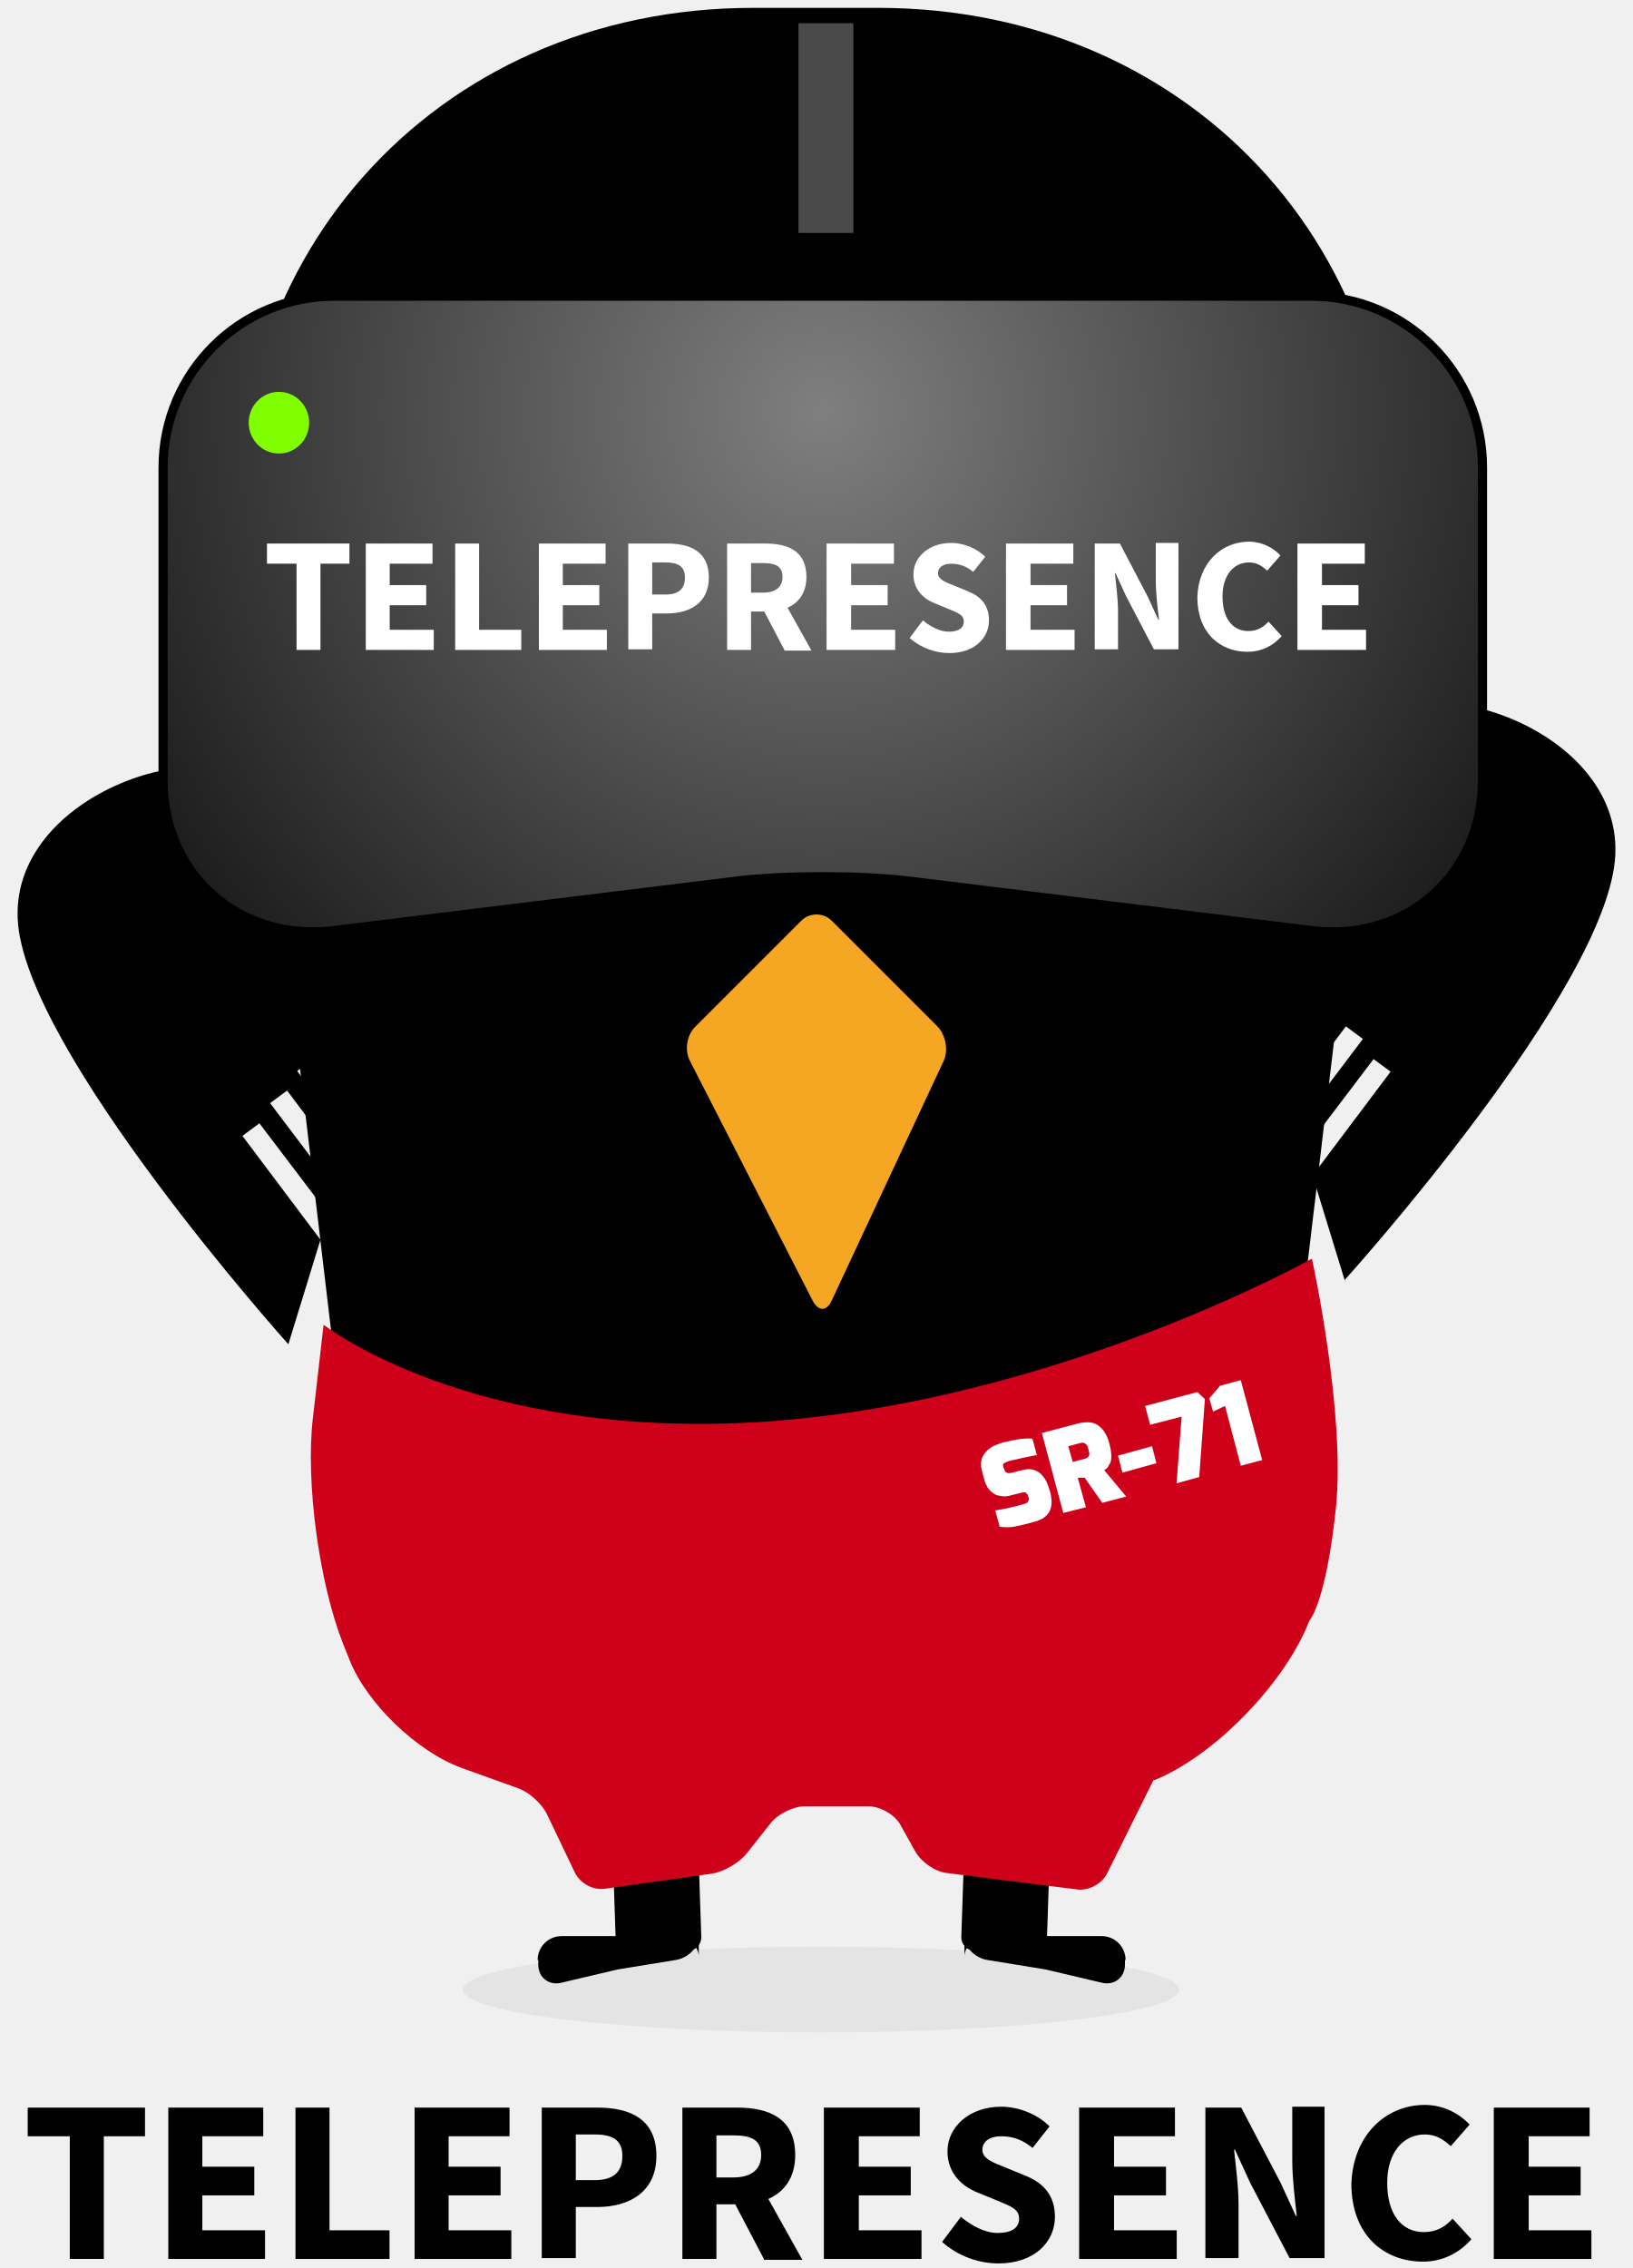
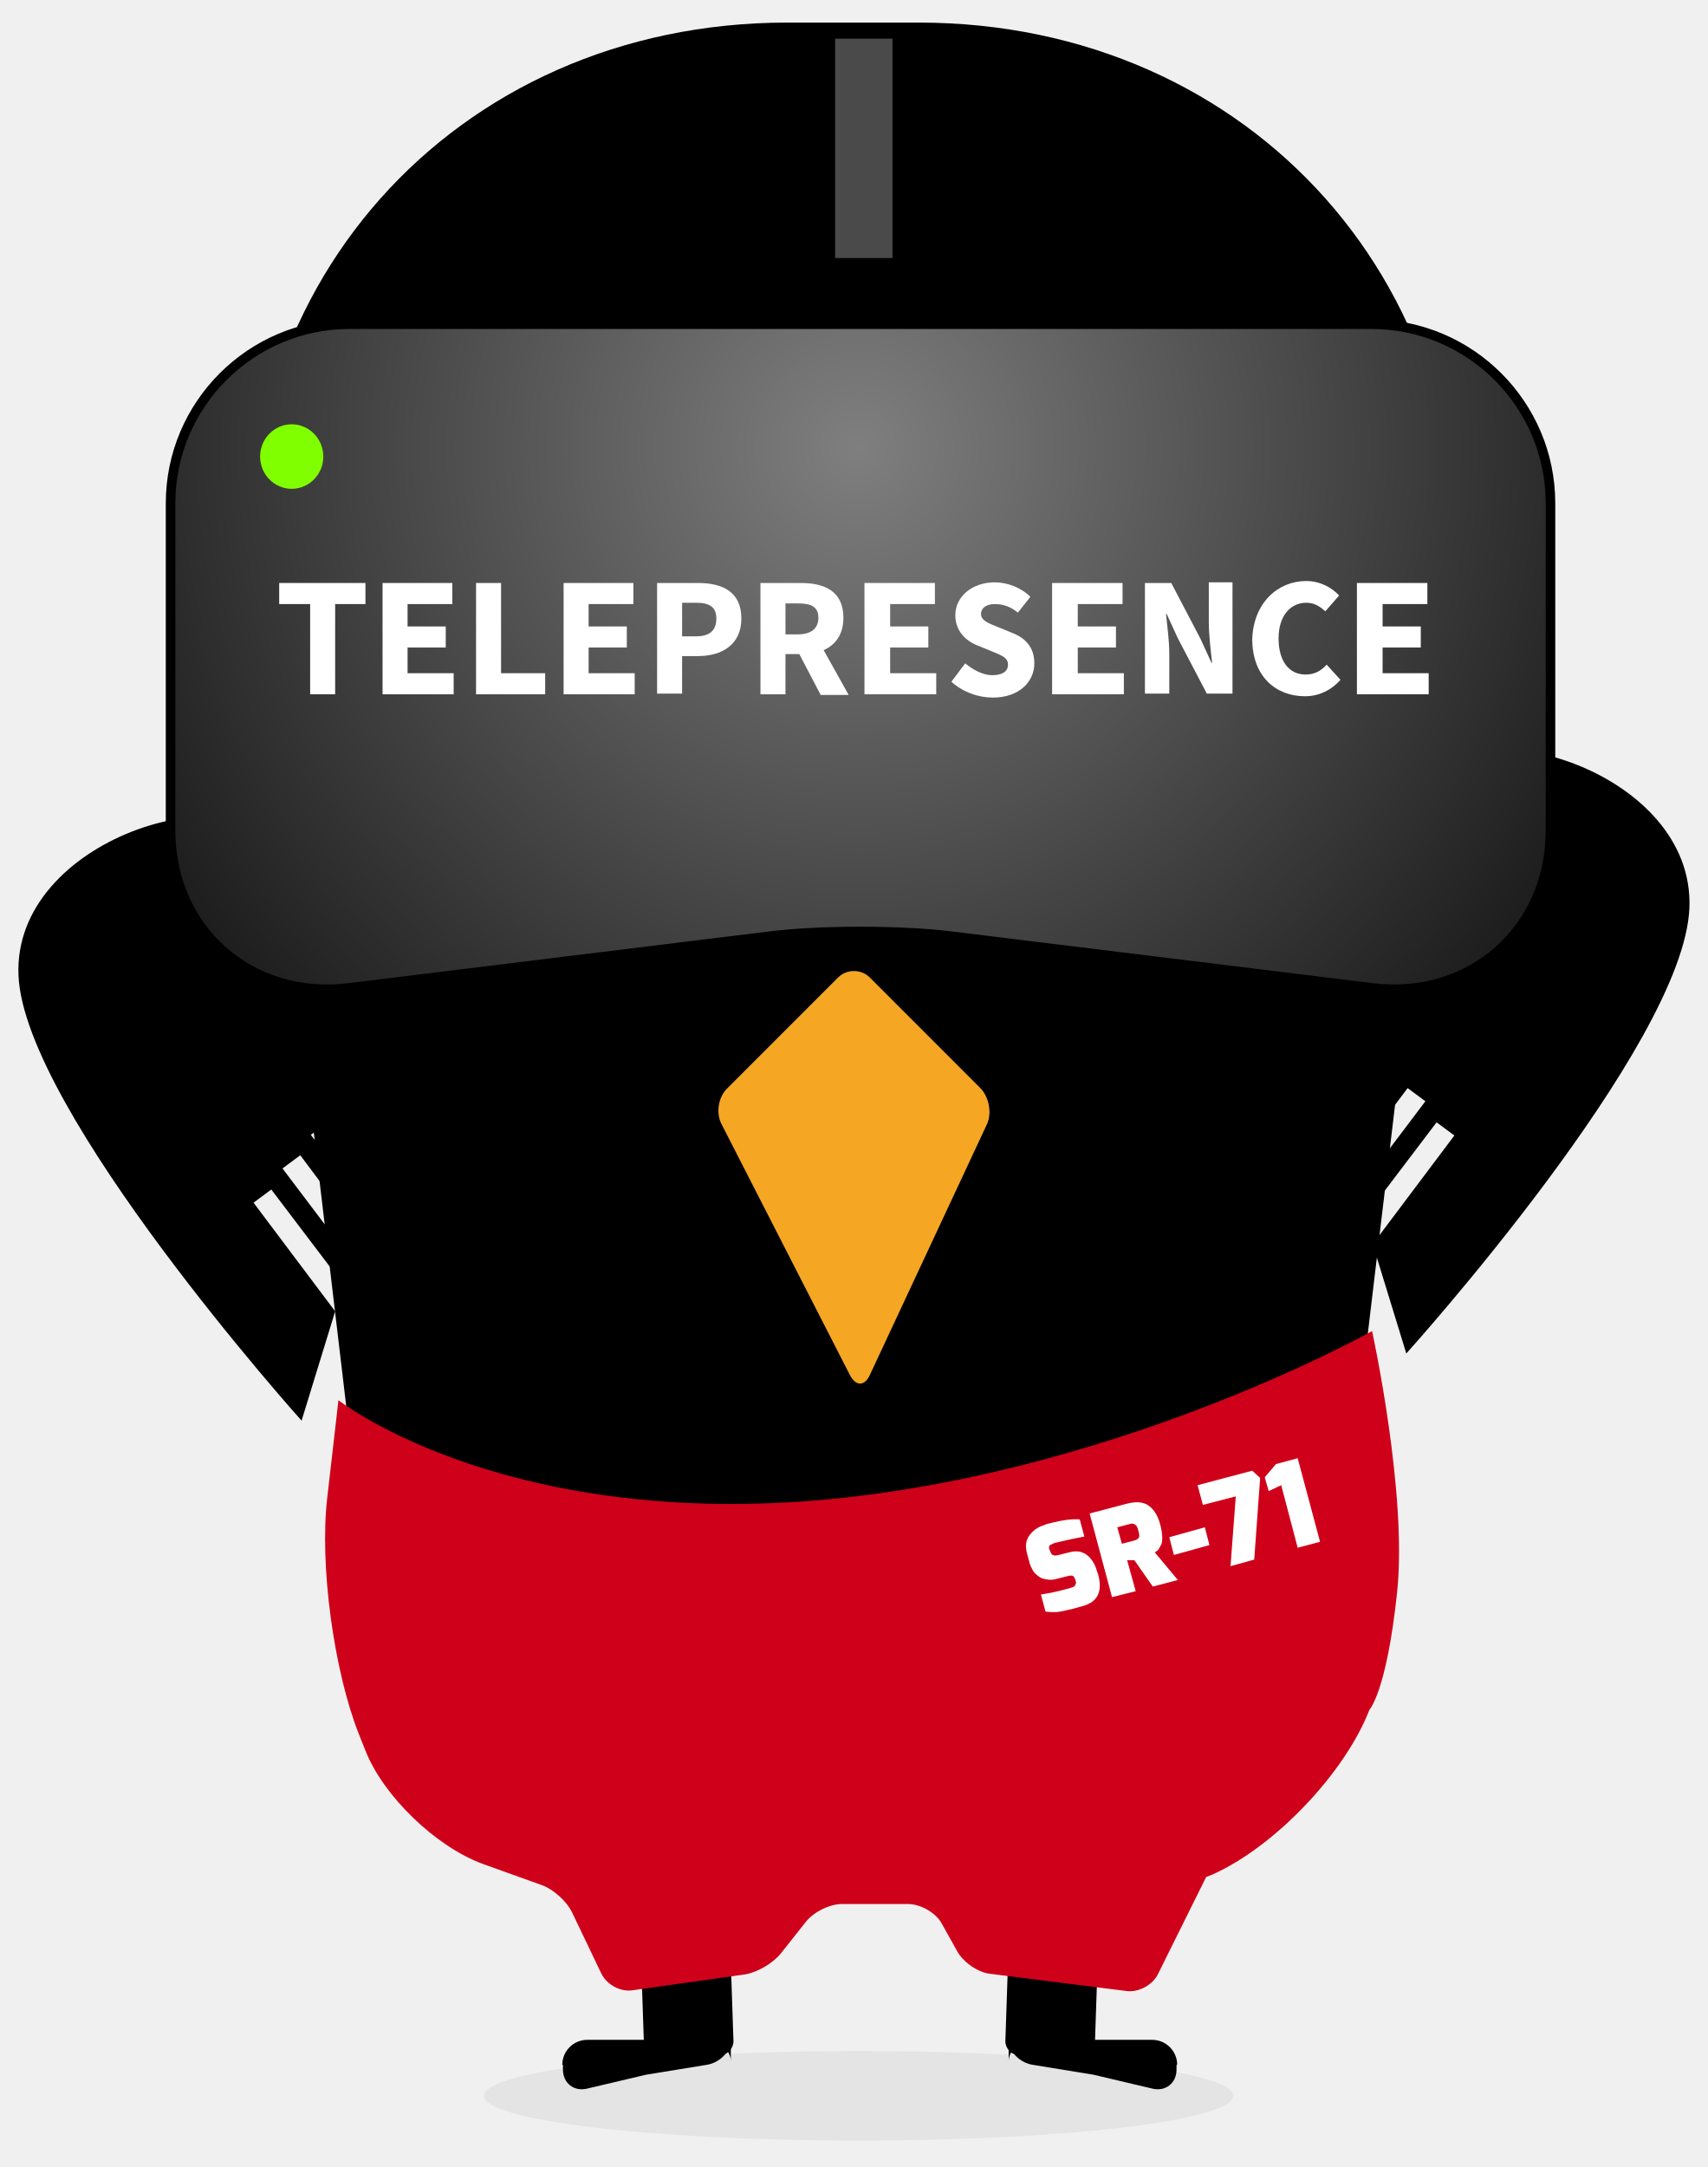
- <svg xmlns="http://www.w3.org/2000/svg" version="1.1" id="Layer_1" x="0px" y="0px" viewBox="0 0 357 496" style="enable-background:new 0 0 357 496;" xml:space="preserve">
+ <svg xmlns="http://www.w3.org/2000/svg" version="1.1" id="Layer_1" x="0px" y="0px" viewBox="0 0 357 453" style="enable-background:new 0 0 357 453;" xml:space="preserve">
  <style type="text/css">
	.st0{fill:#E4E4E4;}
	.st1{fill:none;stroke:#4A4A4A;stroke-width:12;stroke-linecap:square;}
	.st2{fill:url(#Shape_1_);stroke:#000000;stroke-width:2;}
	.st3{fill:#80FF00;}
	.st4{fill:#CF0019;}
	.st5{fill:#FFFFFF;}
	.st6{fill:#F5A623;}
</style>
-   <ellipse id="Oval-8-Copy-10" class="st0" cx="179.524" cy="435.118" rx="78.33" ry="9.361" />
-   <path id="Combined-Shape-Copy-13" d="M70.082,271.126l-17.07-22.714l3.717-2.753l15.143,19.961  l1.652-5.231l-14.455-19.135l3.717-2.753l12.39,16.52l1.652-5.231l-11.839-15.556  l3.717-2.753l9.774,12.94l6.883-21.888c0,0-22.852-38.683-27.533-48.044  c-7.709-15.969-55.203-2.478-53.964,26.431  c1.239,28.496,59.195,93.06,59.195,93.06L70.082,271.126z" />
-   <path id="Combined-Shape-Copy-14" d="M287.038,257.084l17.07-22.714l-3.717-2.753l-15.143,19.961  l-1.652-5.231l14.455-19.135l-3.717-2.753l-12.39,16.52l-1.652-5.231  l11.839-15.556l-3.717-2.753l-9.774,12.94l-6.883-21.888  c0,0,22.852-38.683,27.533-48.044c7.709-15.969,55.203-2.478,53.964,26.431  s-59.195,93.06-59.195,93.06L287.038,257.084z" />
+   <ellipse id="Oval-8-Copy-10" class="st0" cx="179.524" cy="438.118" rx="78.33" ry="9.361" />
+   <path id="Combined-Shape-Copy-13" d="M70.082,274.126l-17.07-22.714l3.717-2.753l15.143,19.961  l1.652-5.231l-14.455-19.135l3.717-2.753l12.39,16.52l1.652-5.231l-11.839-15.556  l3.717-2.753l9.774,12.94l6.883-21.888c0,0-22.852-38.683-27.533-48.044  c-7.709-15.969-55.203-2.478-53.964,26.431  c1.239,28.496,59.195,93.06,59.195,93.06L70.082,274.126z" />
+   <path id="Combined-Shape-Copy-14" d="M287.038,260.084l17.07-22.714l-3.717-2.753l-15.143,19.961  l-1.652-5.231l14.455-19.135l-3.717-2.753l-12.39,16.52l-1.652-5.231  l11.839-15.556l-3.717-2.753l-9.774,12.94l-6.883-21.888  c0,0,22.852-38.683,27.533-48.044c7.709-15.969,55.203-2.478,53.964,26.431  s-59.195,93.06-59.195,93.06L287.038,260.084z" />
  <g id="Group-12-Copy-8" transform="translate(60, 164)">
-     <path id="Line-Copy-18" d="M76.298,224.726c-1.514,0-2.753,1.377-2.753,2.891l1.101,32.626   c0,1.514,1.377,2.753,2.891,2.753l13.078-0.413c1.514,0,2.753-1.377,2.753-2.891   l-1.101-32.626c0-1.514-1.377-2.753-2.891-2.753L76.298,224.726z" />
-     <path id="Rectangle-7-Copy-15" d="M57.575,264.648c0-2.891,2.34-5.231,5.231-5.231h24.779   c2.891,0,5.231,2.34,5.231,4.405v-4.405c0,2.478-2.34,4.818-5.094,5.231   l-12.665,2.065l-12.252,2.891c-2.753,0.688-5.094-1.101-5.094-3.992v-0.964H57.575z" />
+     <path id="Line-Copy-18" d="M76.298,227.726c-1.514,0-2.753,1.377-2.753,2.891l1.101,32.626   c0,1.514,1.377,2.753,2.891,2.753l13.078-0.413c1.514,0,2.753-1.377,2.753-2.891   l-1.101-32.626c0-1.514-1.377-2.753-2.891-2.753L76.298,227.726z" />
+     <path id="Rectangle-7-Copy-15" d="M57.575,267.648c0-2.891,2.34-5.231,5.231-5.231h24.779   c2.891,0,5.231,2.34,5.231,4.405v-4.405c0,2.478-2.34,4.818-5.094,5.231   l-12.665,2.065l-12.252,2.891c-2.753,0.688-5.094-1.101-5.094-3.992v-0.964H57.575z" />
  </g>
  <g id="Group-12-Copy-9" transform="translate(107, 174.5) scale(-1, 1) translate(-107, -174.5) translate(99, 164)">
-     <path id="Line-Copy-18_1_" d="M-112.293,224.726c-1.514,0-2.753,1.377-2.753,2.891   l1.101,32.626c0,1.514,1.377,2.753,2.891,2.753l13.078-0.413   c1.514,0,2.753-1.377,2.753-2.891l-1.101-32.626c0-1.514-1.377-2.753-2.891-2.753   L-112.293,224.726z" />
-     <path id="Rectangle-7-Copy-15_1_" d="M-131.152,264.648c0-2.891,2.34-5.231,5.231-5.231h24.779   c2.891,0,5.231,2.34,5.231,4.405v-4.405c0,2.478-2.34,4.818-5.094,5.231   l-12.665,2.065l-12.252,2.891c-2.753,0.688-5.094-1.101-5.094-3.992v-0.964H-131.152z   " />
+     <path id="Line-Copy-18_1_" d="M-112.293,227.726c-1.514,0-2.753,1.377-2.753,2.891   l1.101,32.626c0,1.514,1.377,2.753,2.891,2.753l13.078-0.413   c1.514,0,2.753-1.377,2.753-2.891l-1.101-32.626c0-1.514-1.377-2.753-2.891-2.753   L-112.293,227.726z" />
+     <path id="Rectangle-7-Copy-15_1_" d="M-131.152,267.648c0-2.891,2.34-5.231,5.231-5.231h24.779   c2.891,0,5.231,2.34,5.231,4.405v-4.405c0,2.478-2.34,4.818-5.094,5.231   l-12.665,2.065l-12.252,2.891c-2.753,0.688-5.094-1.101-5.094-3.992v-0.964H-131.152z   " />
  </g>
-   <path id="Rectangle-2-Copy-16" d="M53.012,127.406C44.752,58.024,94.723,1.72,164.656,1.72  h27.395c69.933,0,119.904,56.304,111.644,125.686l-25.743,215.993  c-3.304,28.221-29.047,51.073-57.543,51.073h-84.25  c-28.358,0-54.101-22.852-57.543-51.073L53.012,127.406z" />
-   <path id="Line-Copy-3" class="st1" d="M180.625,44.946V11.081" />
+   <path id="Rectangle-2-Copy-16" d="M53.012,130.406C44.752,61.024,94.723,4.72,164.656,4.72  h27.395c69.933,0,119.904,56.304,111.644,125.686l-25.743,215.993  c-3.304,28.221-29.047,51.073-57.543,51.073h-84.25  c-28.358,0-54.101-22.852-57.543-51.073L53.012,130.406z" />
+   <path id="Line-Copy-3" class="st1" d="M180.625,47.946V14.081" />
  <g id="Group-2-Copy" transform="translate(0, 23)">
-     <radialGradient id="Shape_1_" cx="-757.055" cy="557.272" r="3.723" gradientTransform="matrix(-38.7287 45.0999 -45.1 -38.7286 -4006.854 55792.957)" gradientUnits="userSpaceOnUse">
+     <radialGradient id="Shape_1_" cx="-757.016" cy="557.239" r="3.723" gradientTransform="matrix(-38.7287 45.0999 -45.1 -38.7286 -4006.854 55792.957)" gradientUnits="userSpaceOnUse">
      <stop offset="0" style="stop-color:#7F7F7F" />
      <stop offset="1" style="stop-color:#000000" />
    </radialGradient>
-     <path id="Shape" class="st2" d="M73.11,41.769c-20.649,0-37.444,16.795-37.444,37.444v68.418   c0,20.649,16.657,35.379,37.169,32.901l88.517-10.875   c10.187-1.239,26.844-1.239,37.169,0l88.517,10.875   c20.512,2.478,37.169-12.252,37.169-32.901V79.214   c0-20.649-16.795-37.444-37.444-37.444H73.11z" />
-     <ellipse id="Oval-9" class="st3" cx="60.996" cy="69.44" rx="6.608" ry="6.745" />
+     <path id="Shape" class="st2" d="M73.11,44.769c-20.649,0-37.444,16.795-37.444,37.444v68.418   c0,20.649,16.657,35.379,37.169,32.901l88.517-10.875   c10.187-1.239,26.844-1.239,37.169,0l88.517,10.875   c20.512,2.478,37.169-12.252,37.169-32.901V82.214   c0-20.649-16.795-37.444-37.444-37.444H73.11z" />
+     <ellipse id="Oval-9" class="st3" cx="60.996" cy="72.44" rx="6.608" ry="6.745" />
  </g>
-   <path id="Rectangle-2-Copy-17" class="st4" d="M70.77,289.71c0,0,32.351,25.468,96.502,21.2  c64.013-4.405,119.629-35.655,119.629-35.655s7.434,33.865,5.231,54.652  c-2.203,20.787-5.782,24.504-5.782,24.504  c-5.094,13.216-19.823,28.634-32.764,34.416l-1.377,0.551l-10.049,20.236  c-1.101,2.34-4.13,3.992-6.745,3.579l-28.359-3.579  c-2.616-0.275-5.644-2.478-6.883-4.681l-3.304-5.919  c-1.239-2.203-4.405-3.992-7.021-3.992h-13.766c-2.616,0-5.92,1.652-7.571,3.717  l-5.231,6.608c-1.652,2.065-4.956,3.992-7.571,4.405l-23.403,3.304  c-2.616,0.413-5.507-1.239-6.608-3.579l-6.057-12.665  c-1.101-2.34-3.992-4.956-6.47-5.782l-12.252-4.405  c-9.774-3.579-20.787-14.179-24.504-23.678l-1.377-3.442  c-5.231-13.216-8.26-35.379-6.608-49.421L70.77,289.71z" />
-   <path id="SR-71-Copy-11" class="st5" d="M215.178,323.3l-0.413-1.514  c-0.413-1.514-0.275-2.753,0.413-3.717c0.688-0.964,1.652-1.79,3.029-2.203  c0.551-0.275,1.239-0.413,1.79-0.551c2.203-0.551,4.13-0.826,5.782-0.688  l0.964,3.579c-1.514,0.275-3.442,0.688-5.782,1.239  c-0.688,0.138-1.101,0.413-1.377,0.551c-0.275,0.138-0.275,0.551-0.138,0.964  l0.138,0.275c0.138,0.413,0.275,0.688,0.551,0.826  c0.275,0.138,0.688,0.138,1.239,0l2.203-0.551c1.927-0.551,3.442,0,4.543,1.377  c0.551,0.688,0.964,1.514,1.239,2.478l0.275,0.826  c0.964,3.579-0.138,5.782-3.442,6.608c-2.34,0.688-3.855,0.964-4.543,1.101  s-1.79,0.138-3.029,0l-0.964-3.579c1.79-0.275,3.855-0.688,6.195-1.377  c0.551-0.138,0.826-0.275,0.964-0.551c0.138-0.275,0.275-0.551,0.138-0.826  l-0.138-0.413c-0.138-0.413-0.275-0.551-0.413-0.688  c-0.275-0.138-0.551-0.138-1.101,0l-2.203,0.551  c-0.826,0.275-1.652,0.275-2.34,0.138c-0.688-0.138-1.239-0.275-1.652-0.688  c-0.413-0.275-0.826-0.688-1.101-1.101  C215.729,324.814,215.316,324.126,215.178,323.3z M232.524,330.871l-4.681-17.483  l7.847-2.065c1.652-0.413,3.166-0.413,4.268,0.275  c1.101,0.688,2.065,1.927,2.616,3.992c0.551,1.927,0.551,3.442,0.275,4.268  c-0.275,0.413-0.413,0.688-0.551,0.964c-0.138,0.275-0.413,0.413-0.826,0.688  l4.818,5.782l-5.231,1.377l-3.855-5.507h-1.514l1.79,6.47L232.524,330.871z   M234.589,319.721l2.616-0.688c0.551-0.138,0.826-0.413,0.964-0.688  c0.138-0.275,0-0.826-0.138-1.377c-0.138-0.688-0.413-1.101-0.688-1.239  c-0.275-0.275-0.688-0.275-1.101-0.138l-2.616,0.688L234.589,319.721z   M245.464,322.061l-0.964-3.717l7.434-2.065l0.964,3.717L245.464,322.061z   M251.521,311.599l-1.101-4.13l11.426-3.029l1.652,1.514l-1.239,17.07  l-4.956,1.377l1.101-14.592L251.521,311.599z M271.345,301.825l4.681,17.483  l-4.681,1.239l-3.442-13.078l-2.616,1.239l-0.826-2.891l2.34-2.753L271.345,301.825z  " />
-   <path id="Rectangle-4-Copy-7" class="st6" d="M175.256,201.331c1.79-1.79,4.818-1.79,6.608,0  l23.127,23.127c1.79,1.79,2.478,5.231,1.377,7.571l-24.504,52.449  c-1.101,2.34-2.891,2.34-4.13,0l-26.844-52.449  c-1.239-2.34-0.688-5.644,1.101-7.434L175.256,201.331z" />
+   <path id="Rectangle-2-Copy-17" class="st4" d="M70.77,292.71c0,0,32.351,25.468,96.502,21.2  c64.013-4.405,119.629-35.655,119.629-35.655s7.434,33.865,5.231,54.652  c-2.203,20.787-5.782,24.504-5.782,24.504  c-5.094,13.216-19.823,28.634-32.764,34.416l-1.377,0.551l-10.049,20.236  c-1.101,2.34-4.13,3.992-6.745,3.579l-28.359-3.579  c-2.616-0.275-5.644-2.478-6.883-4.681l-3.304-5.919  c-1.239-2.203-4.405-3.992-7.021-3.992h-13.766c-2.616,0-5.92,1.652-7.571,3.717  l-5.231,6.608c-1.652,2.065-4.956,3.992-7.571,4.405l-23.403,3.304  c-2.616,0.413-5.507-1.239-6.608-3.579l-6.057-12.665  c-1.101-2.34-3.992-4.956-6.47-5.782l-12.252-4.405  c-9.774-3.579-20.787-14.179-24.504-23.678l-1.377-3.442  c-5.231-13.216-8.26-35.379-6.608-49.421L70.77,292.71z" />
+   <path id="SR-71-Copy-11" class="st5" d="M215.178,326.3l-0.413-1.514  c-0.413-1.514-0.275-2.753,0.413-3.717c0.688-0.964,1.652-1.79,3.029-2.203  c0.551-0.275,1.239-0.413,1.79-0.551c2.203-0.551,4.13-0.826,5.782-0.688  l0.964,3.579c-1.514,0.275-3.442,0.688-5.782,1.239  c-0.688,0.138-1.101,0.413-1.377,0.551c-0.275,0.138-0.275,0.551-0.138,0.964  l0.138,0.275c0.138,0.413,0.275,0.688,0.551,0.826  c0.275,0.138,0.688,0.138,1.239,0l2.203-0.551c1.927-0.551,3.442,0,4.543,1.377  c0.551,0.688,0.964,1.514,1.239,2.478l0.275,0.826  c0.964,3.579-0.138,5.782-3.442,6.608c-2.34,0.688-3.855,0.964-4.543,1.101  s-1.79,0.138-3.029,0l-0.964-3.579c1.79-0.275,3.855-0.688,6.195-1.377  c0.551-0.138,0.826-0.275,0.964-0.551c0.138-0.275,0.275-0.551,0.138-0.826  l-0.138-0.413c-0.138-0.413-0.275-0.551-0.413-0.688  c-0.275-0.138-0.551-0.138-1.101,0l-2.203,0.551  c-0.826,0.275-1.652,0.275-2.34,0.138c-0.688-0.138-1.239-0.275-1.652-0.688  c-0.413-0.275-0.826-0.688-1.101-1.101  C215.729,327.814,215.316,327.126,215.178,326.3z M232.524,333.871l-4.681-17.483  l7.847-2.065c1.652-0.413,3.166-0.413,4.268,0.275  c1.101,0.688,2.065,1.927,2.616,3.992c0.551,1.927,0.551,3.442,0.275,4.268  c-0.275,0.413-0.413,0.688-0.551,0.964c-0.138,0.275-0.413,0.413-0.826,0.688  l4.818,5.782l-5.231,1.377l-3.855-5.507h-1.514l1.79,6.47L232.524,333.871z   M234.589,322.721l2.616-0.688c0.551-0.138,0.826-0.413,0.964-0.688  c0.138-0.275,0-0.826-0.138-1.377c-0.138-0.688-0.413-1.101-0.688-1.239  c-0.275-0.275-0.688-0.275-1.101-0.138l-2.616,0.688L234.589,322.721z   M245.464,325.061l-0.964-3.717l7.434-2.065l0.964,3.717L245.464,325.061z   M251.521,314.599l-1.101-4.13l11.426-3.029l1.652,1.514l-1.239,17.07  l-4.956,1.377l1.101-14.592L251.521,314.599z M271.345,304.825l4.681,17.483  l-4.681,1.239l-3.442-13.078l-2.616,1.239l-0.826-2.891l2.34-2.753L271.345,304.825z  " />
+   <path id="Rectangle-4-Copy-7" class="st6" d="M175.256,204.331c1.79-1.79,4.818-1.79,6.608,0  l23.127,23.127c1.79,1.79,2.478,5.231,1.377,7.571l-24.504,52.449  c-1.101,2.34-2.891,2.34-4.13,0l-26.844-52.449  c-1.239-2.34-0.688-5.644,1.101-7.434L175.256,204.331z" />
  <g>
-     <path class="st5" d="M64.851,123.276h-6.47v-4.405h18.034v4.405H70.082v18.86h-5.231   C64.851,142.136,64.851,123.276,64.851,123.276z" />
-     <path class="st5" d="M79.994,118.871h14.592v4.405h-9.361v4.681h7.984v4.405h-7.984v5.369   h9.636v4.405H79.994V118.871z" />
-     <path class="st5" d="M99.542,118.871h5.231v18.86h9.223v4.405H99.542V118.871z" />
-     <path class="st5" d="M117.851,118.871h14.592v4.405h-9.361v4.681h7.984v4.405h-7.984v5.369   h9.636v4.405h-14.868V118.871z" />
-     <path class="st5" d="M137.399,118.871h8.535c5.094,0,9.086,1.79,9.086,7.434   c0,5.507-4.13,7.847-9.086,7.847h-3.304v7.847h-5.231V118.871z M145.521,130.022   c2.891,0,4.268-1.239,4.268-3.717c0-2.478-1.514-3.304-4.268-3.304h-2.891v7.021   H145.521z" />
-     <path class="st5" d="M171.539,142.136l-4.405-8.397h-2.891v8.397h-5.231v-23.265h8.397   c4.956,0,8.948,1.652,8.948,7.296c0,3.442-1.652,5.644-4.13,6.745l5.231,9.361   h-5.92V142.136z M164.243,129.609h2.616c2.753,0,4.268-1.239,4.268-3.442   c0-2.34-1.514-3.029-4.268-3.029h-2.616V129.609z" />
-     <path class="st5" d="M180.9,118.871h14.592v4.405h-9.361v4.681h7.984v4.405h-7.984v5.369   h9.636v4.405h-15.005v-23.265H180.9z" />
-     <path class="st5" d="M201.825,135.666c1.652,1.377,3.717,2.478,5.644,2.478   c2.203,0,3.304-0.826,3.304-2.203c0-1.514-1.377-1.927-3.304-2.753l-3.029-1.239   c-2.478-0.964-4.681-3.029-4.681-6.332c0-3.855,3.442-6.883,8.26-6.883   c2.616,0,5.507,1.101,7.434,3.029l-2.616,3.304   c-1.514-1.239-3.029-1.79-4.818-1.79c-1.79,0-2.891,0.826-2.891,2.065   c0,1.377,1.514,1.927,3.579,2.753l3.029,1.239   c2.753,1.101,4.543,3.029,4.543,6.332c0,3.855-3.166,7.158-8.673,7.158   c-3.029,0-6.195-1.101-8.673-3.304L201.825,135.666z" />
-     <path class="st5" d="M220.134,118.871h14.592v4.405h-9.361v4.681h7.984v4.405h-7.984v5.369   h9.636v4.405h-15.005v-23.265H220.134z" />
-     <path class="st5" d="M239.545,118.871h5.369l6.057,11.564l2.34,5.094h0.138   c-0.275-2.478-0.688-5.782-0.688-8.535v-8.26h4.956v23.265h-5.369l-6.057-11.564   l-2.34-5.094h-0.138c0.275,2.616,0.688,5.644,0.688,8.397v8.26h-5.094v-23.127   H239.545z" />
-     <path class="st5" d="M273.134,118.458c2.891,0,5.369,1.377,6.883,3.029l-2.891,3.304   c-1.239-1.101-2.34-1.79-3.992-1.79c-3.304,0-5.782,2.753-5.782,7.434   c0,4.818,2.203,7.571,5.644,7.571c1.927,0,3.304-0.826,4.405-2.065l2.891,3.166   c-1.927,2.203-4.543,3.442-7.434,3.442c-6.057,0-11.013-4.13-11.013-11.977   C262.121,123.001,267.215,118.458,273.134,118.458z" />
-     <path class="st5" d="M283.872,118.871h14.592v4.405h-9.361v4.681h7.984v4.405h-7.984v5.369   h9.636v4.405h-15.005v-23.265H283.872z" />
-   </g>
-   <g>
-     <path d="M15.262,467.188H6.057v-6.267h25.657v6.267h-9.009v26.832h-7.443   C15.262,494.021,15.262,467.188,15.262,467.188z" />
-     <path d="M36.806,460.921h20.761v6.267H44.249v6.659h11.36v6.267H44.249v7.638h13.71   v6.267H36.806V460.921z" />
-     <path d="M64.618,460.921h7.443v26.832h13.122v6.267H64.618V460.921z" />
-     <path d="M90.667,460.921h20.761v6.267H98.109v6.659h11.36v6.267H98.109v7.638h13.71   v6.267H90.667V460.921z" />
-     <path d="M118.478,460.921h12.143c7.247,0,12.927,2.546,12.927,10.576   c0,7.834-5.876,11.164-12.927,11.164h-4.701v11.164h-7.443V460.921z M130.034,476.785   c4.113,0,6.072-1.763,6.072-5.288c0-3.525-2.154-4.701-6.072-4.701h-4.113v9.989   H130.034z" />
-     <path d="M167.051,494.021l-6.267-11.947h-4.113v11.947h-7.443v-33.1h11.947   c7.051,0,12.731,2.35,12.731,10.38c0,4.896-2.35,8.03-5.876,9.597   l7.443,13.318h-8.422V494.021z M156.671,476.198h3.721   c3.917,0,6.072-1.763,6.072-4.896c0-3.33-2.154-4.309-6.072-4.309h-3.721V476.198   z" />
-     <path d="M180.369,460.921h20.761v6.267h-13.318v6.659h11.36v6.267h-11.36v7.638   h13.71v6.267h-21.348v-33.1H180.369z" />
-     <path d="M210.14,484.815c2.35,1.959,5.288,3.525,8.03,3.525   c3.134,0,4.701-1.175,4.701-3.134c0-2.154-1.959-2.742-4.701-3.917l-4.309-1.763   c-3.525-1.371-6.659-4.309-6.659-9.009c0-5.484,4.896-9.793,11.751-9.793   c3.721,0,7.834,1.567,10.576,4.309l-3.721,4.701   c-2.154-1.763-4.309-2.546-6.855-2.546s-4.113,1.175-4.113,2.938   c0,1.959,2.154,2.742,5.092,3.917l4.309,1.763   c3.917,1.567,6.463,4.309,6.463,9.009c0,5.484-4.505,10.185-12.339,10.185   c-4.309,0-8.814-1.567-12.339-4.701L210.14,484.815z" />
-     <path d="M236.188,460.921h20.761v6.267h-13.318v6.659h11.36v6.267h-11.36v7.638   h13.71v6.267h-21.348v-33.1H236.188z" />
-     <path d="M263.804,460.921h7.638l8.618,16.452l3.33,7.247h0.196   c-0.392-3.525-0.979-8.226-0.979-12.143v-11.751h7.051v33.1h-7.638   l-8.618-16.452l-3.33-7.247h-0.196c0.392,3.721,0.979,8.03,0.979,11.947v11.751   h-7.247v-32.904H263.804z" />
-     <path d="M311.593,460.333c4.113,0,7.638,1.959,9.793,4.309l-4.113,4.701   c-1.763-1.567-3.33-2.546-5.68-2.546c-4.701,0-8.226,3.917-8.226,10.576   c0,6.855,3.134,10.772,8.03,10.772c2.742,0,4.701-1.175,6.267-2.938l4.113,4.505   c-2.742,3.134-6.463,4.896-10.576,4.896c-8.618,0-15.669-5.876-15.669-17.04   C295.925,466.797,303.172,460.333,311.593,460.333z" />
-     <path d="M326.87,460.921h20.761v6.267h-13.318v6.659h11.36v6.267h-11.36v7.638   h13.71v6.267H326.674v-33.1H326.87z" />
+     <path class="st5" d="M64.851,126.276h-6.47v-4.405h18.034v4.405H70.082v18.86h-5.231V126.276   z" />
+     <path class="st5" d="M79.994,121.871h14.592v4.405h-9.361v4.681h7.984v4.405h-7.984v5.369   h9.636v4.405H79.994V121.871z" />
+     <path class="st5" d="M99.542,121.871h5.231v18.86h9.223v4.405H99.542V121.871z" />
+     <path class="st5" d="M117.851,121.871h14.592v4.405h-9.361v4.681h7.984v4.405h-7.984v5.369   h9.636v4.405h-14.868V121.871z" />
+     <path class="st5" d="M137.399,121.871h8.535c5.094,0,9.086,1.79,9.086,7.434   c0,5.507-4.13,7.847-9.086,7.847h-3.304v7.847h-5.231V121.871z M145.521,133.022   c2.891,0,4.268-1.239,4.268-3.717c0-2.478-1.514-3.304-4.268-3.304h-2.891v7.021   H145.521z" />
+     <path class="st5" d="M171.539,145.136l-4.405-8.397h-2.891v8.397h-5.231v-23.265h8.397   c4.956,0,8.948,1.652,8.948,7.296c0,3.442-1.652,5.644-4.13,6.745l5.231,9.361   h-5.92V145.136z M164.243,132.609h2.616c2.753,0,4.268-1.239,4.268-3.442   c0-2.34-1.514-3.029-4.268-3.029h-2.616V132.609z" />
+     <path class="st5" d="M180.9,121.871h14.592v4.405h-9.361v4.681h7.984v4.405h-7.984v5.369   h9.636v4.405h-15.005v-23.265H180.9z" />
+     <path class="st5" d="M201.825,138.666c1.652,1.377,3.717,2.478,5.644,2.478   c2.203,0,3.304-0.826,3.304-2.203c0-1.514-1.377-1.927-3.304-2.753l-3.029-1.239   c-2.478-0.964-4.681-3.029-4.681-6.332c0-3.855,3.442-6.883,8.26-6.883   c2.616,0,5.507,1.101,7.434,3.029l-2.616,3.304   c-1.514-1.239-3.029-1.79-4.818-1.79c-1.79,0-2.891,0.826-2.891,2.065   c0,1.377,1.514,1.927,3.579,2.753l3.029,1.239   c2.753,1.101,4.543,3.029,4.543,6.332c0,3.855-3.166,7.158-8.673,7.158   c-3.029,0-6.195-1.101-8.673-3.304L201.825,138.666z" />
+     <path class="st5" d="M220.134,121.871h14.592v4.405h-9.361v4.681h7.984v4.405h-7.984v5.369   h9.636v4.405h-15.005v-23.265H220.134z" />
+     <path class="st5" d="M239.545,121.871h5.369l6.057,11.564l2.34,5.094h0.138   c-0.275-2.478-0.688-5.782-0.688-8.535v-8.26h4.956v23.265h-5.369l-6.057-11.564   l-2.34-5.094h-0.138c0.275,2.616,0.688,5.644,0.688,8.397v8.26h-5.094v-23.127   H239.545z" />
+     <path class="st5" d="M273.134,121.458c2.891,0,5.369,1.377,6.883,3.029l-2.891,3.304   c-1.239-1.101-2.34-1.79-3.992-1.79c-3.304,0-5.782,2.753-5.782,7.434   c0,4.818,2.203,7.571,5.644,7.571c1.927,0,3.304-0.826,4.405-2.065l2.891,3.166   c-1.927,2.203-4.543,3.442-7.434,3.442c-6.057,0-11.013-4.13-11.013-11.977   C262.121,126.001,267.215,121.458,273.134,121.458z" />
+     <path class="st5" d="M283.872,121.871h14.592v4.405h-9.361v4.681h7.984v4.405h-7.984v5.369   h9.636v4.405h-15.005v-23.265H283.872z" />
  </g>
</svg>
